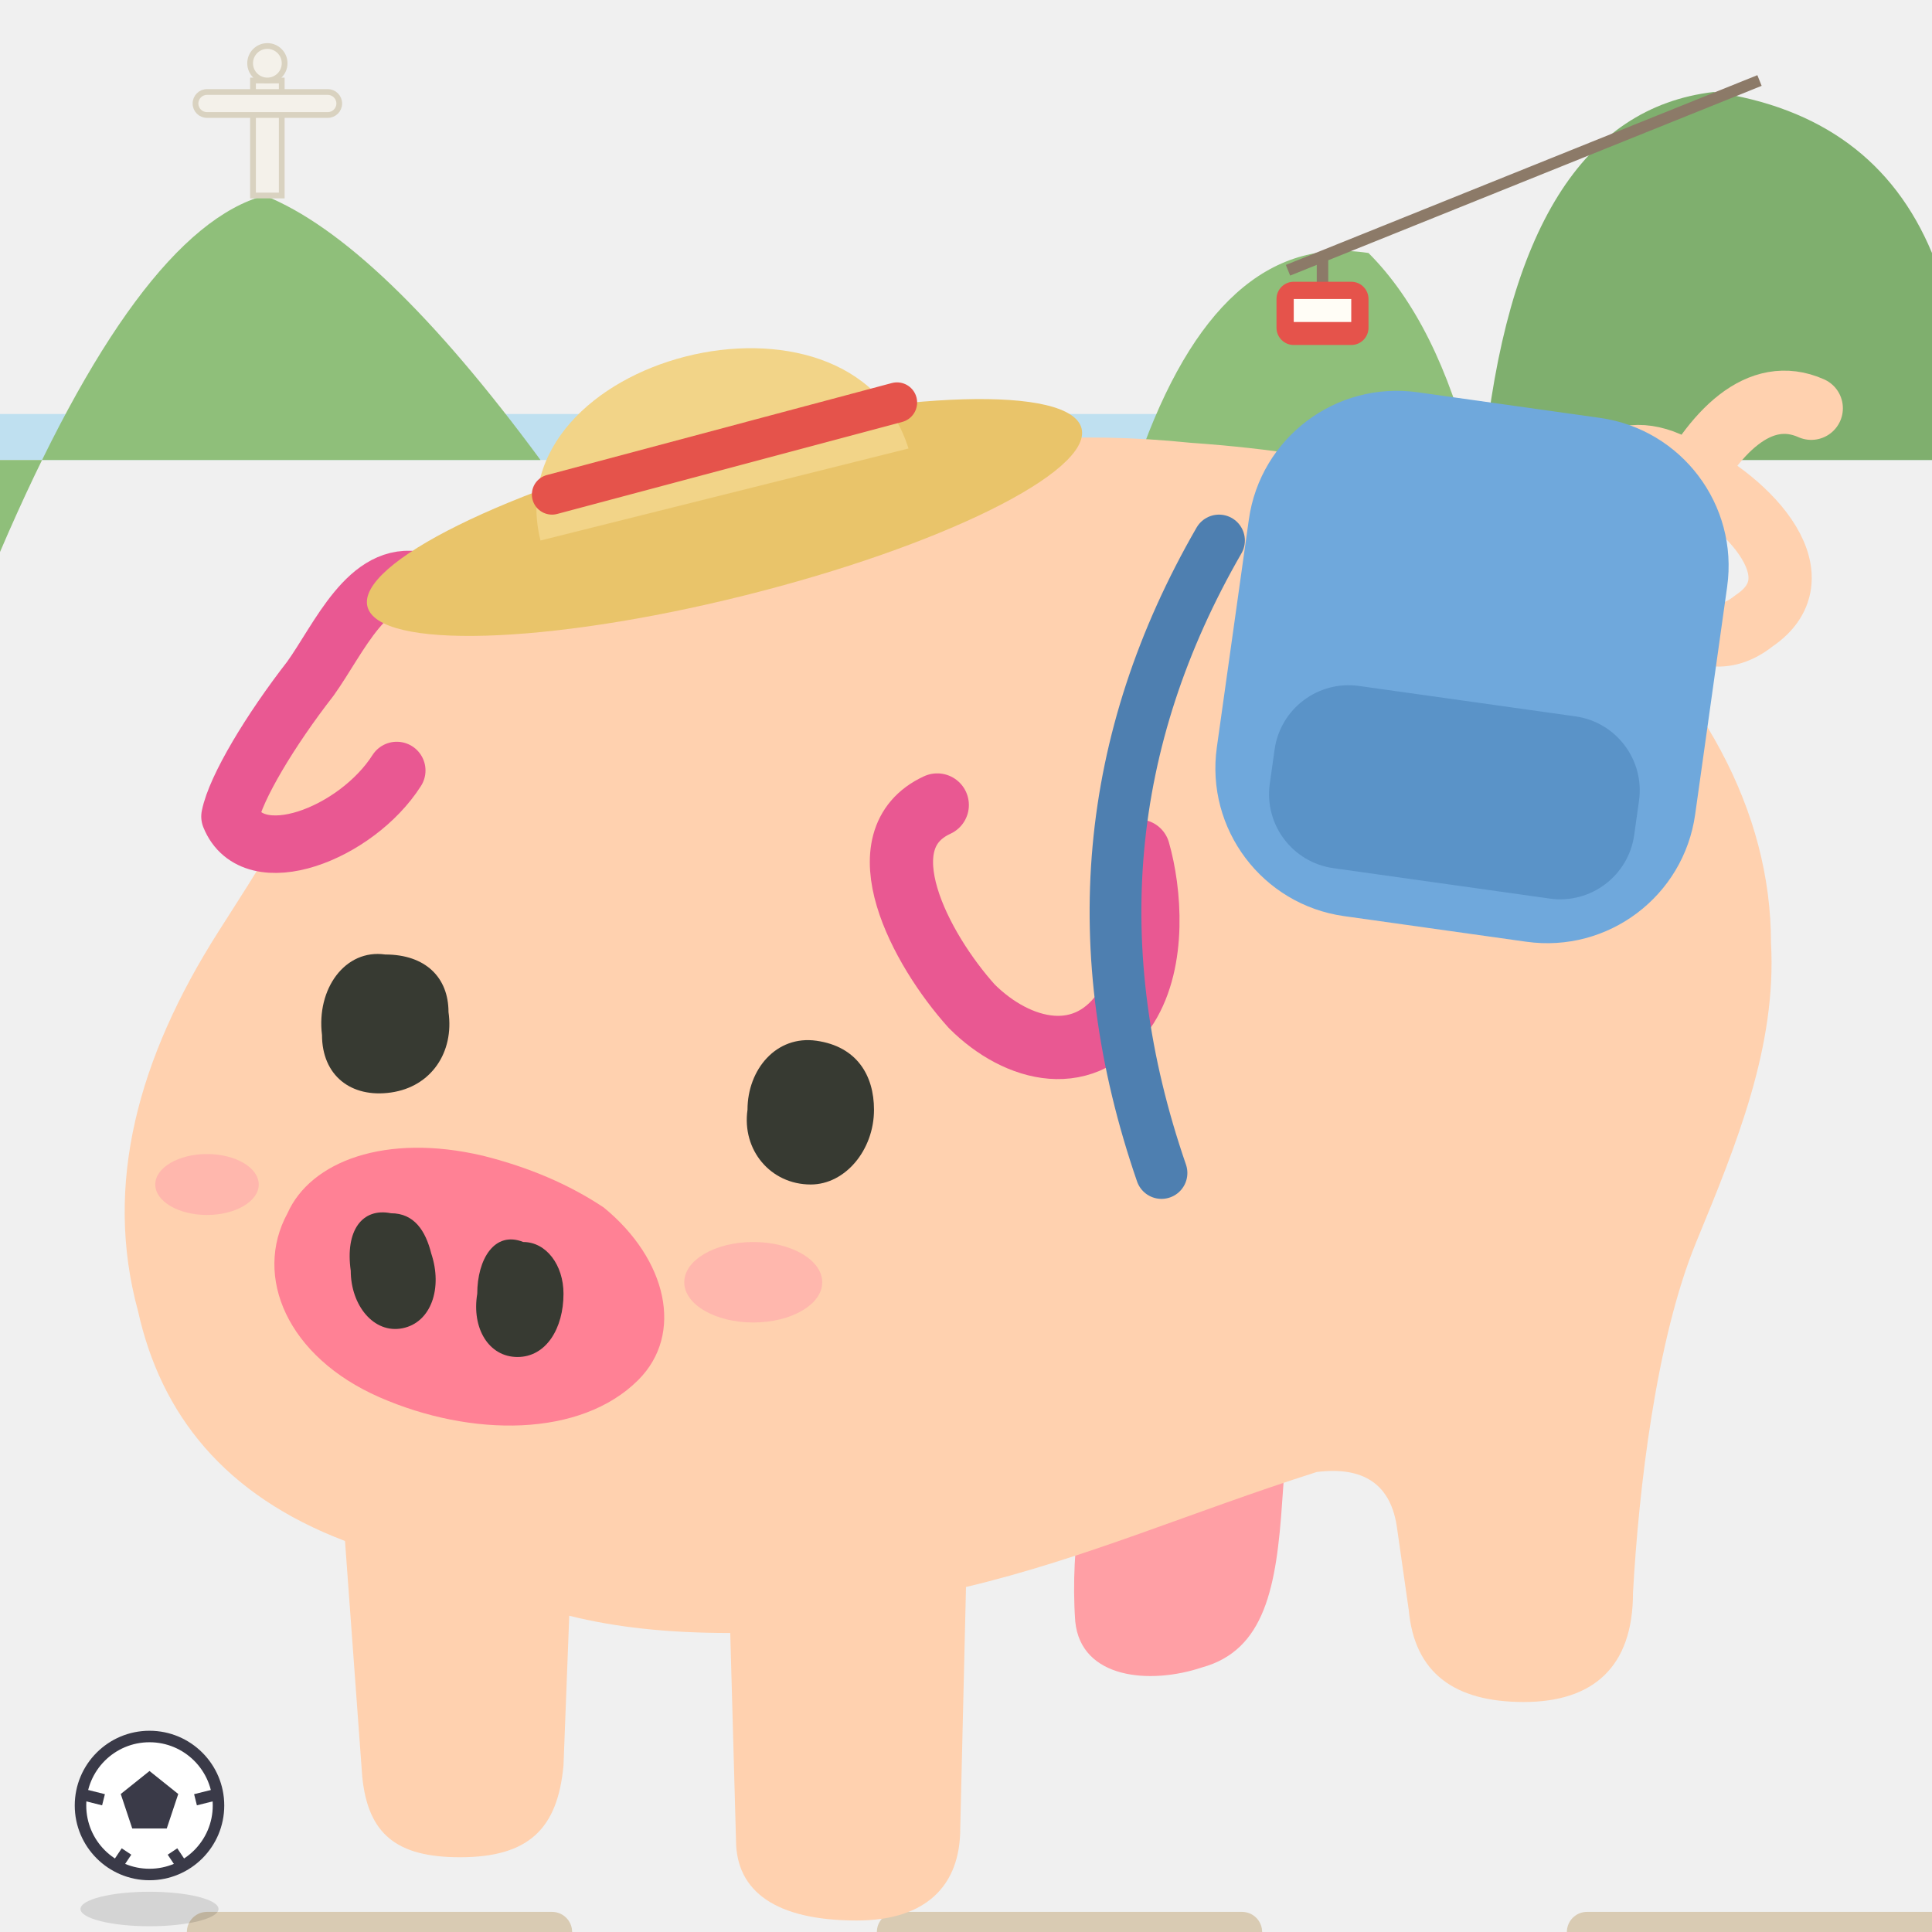
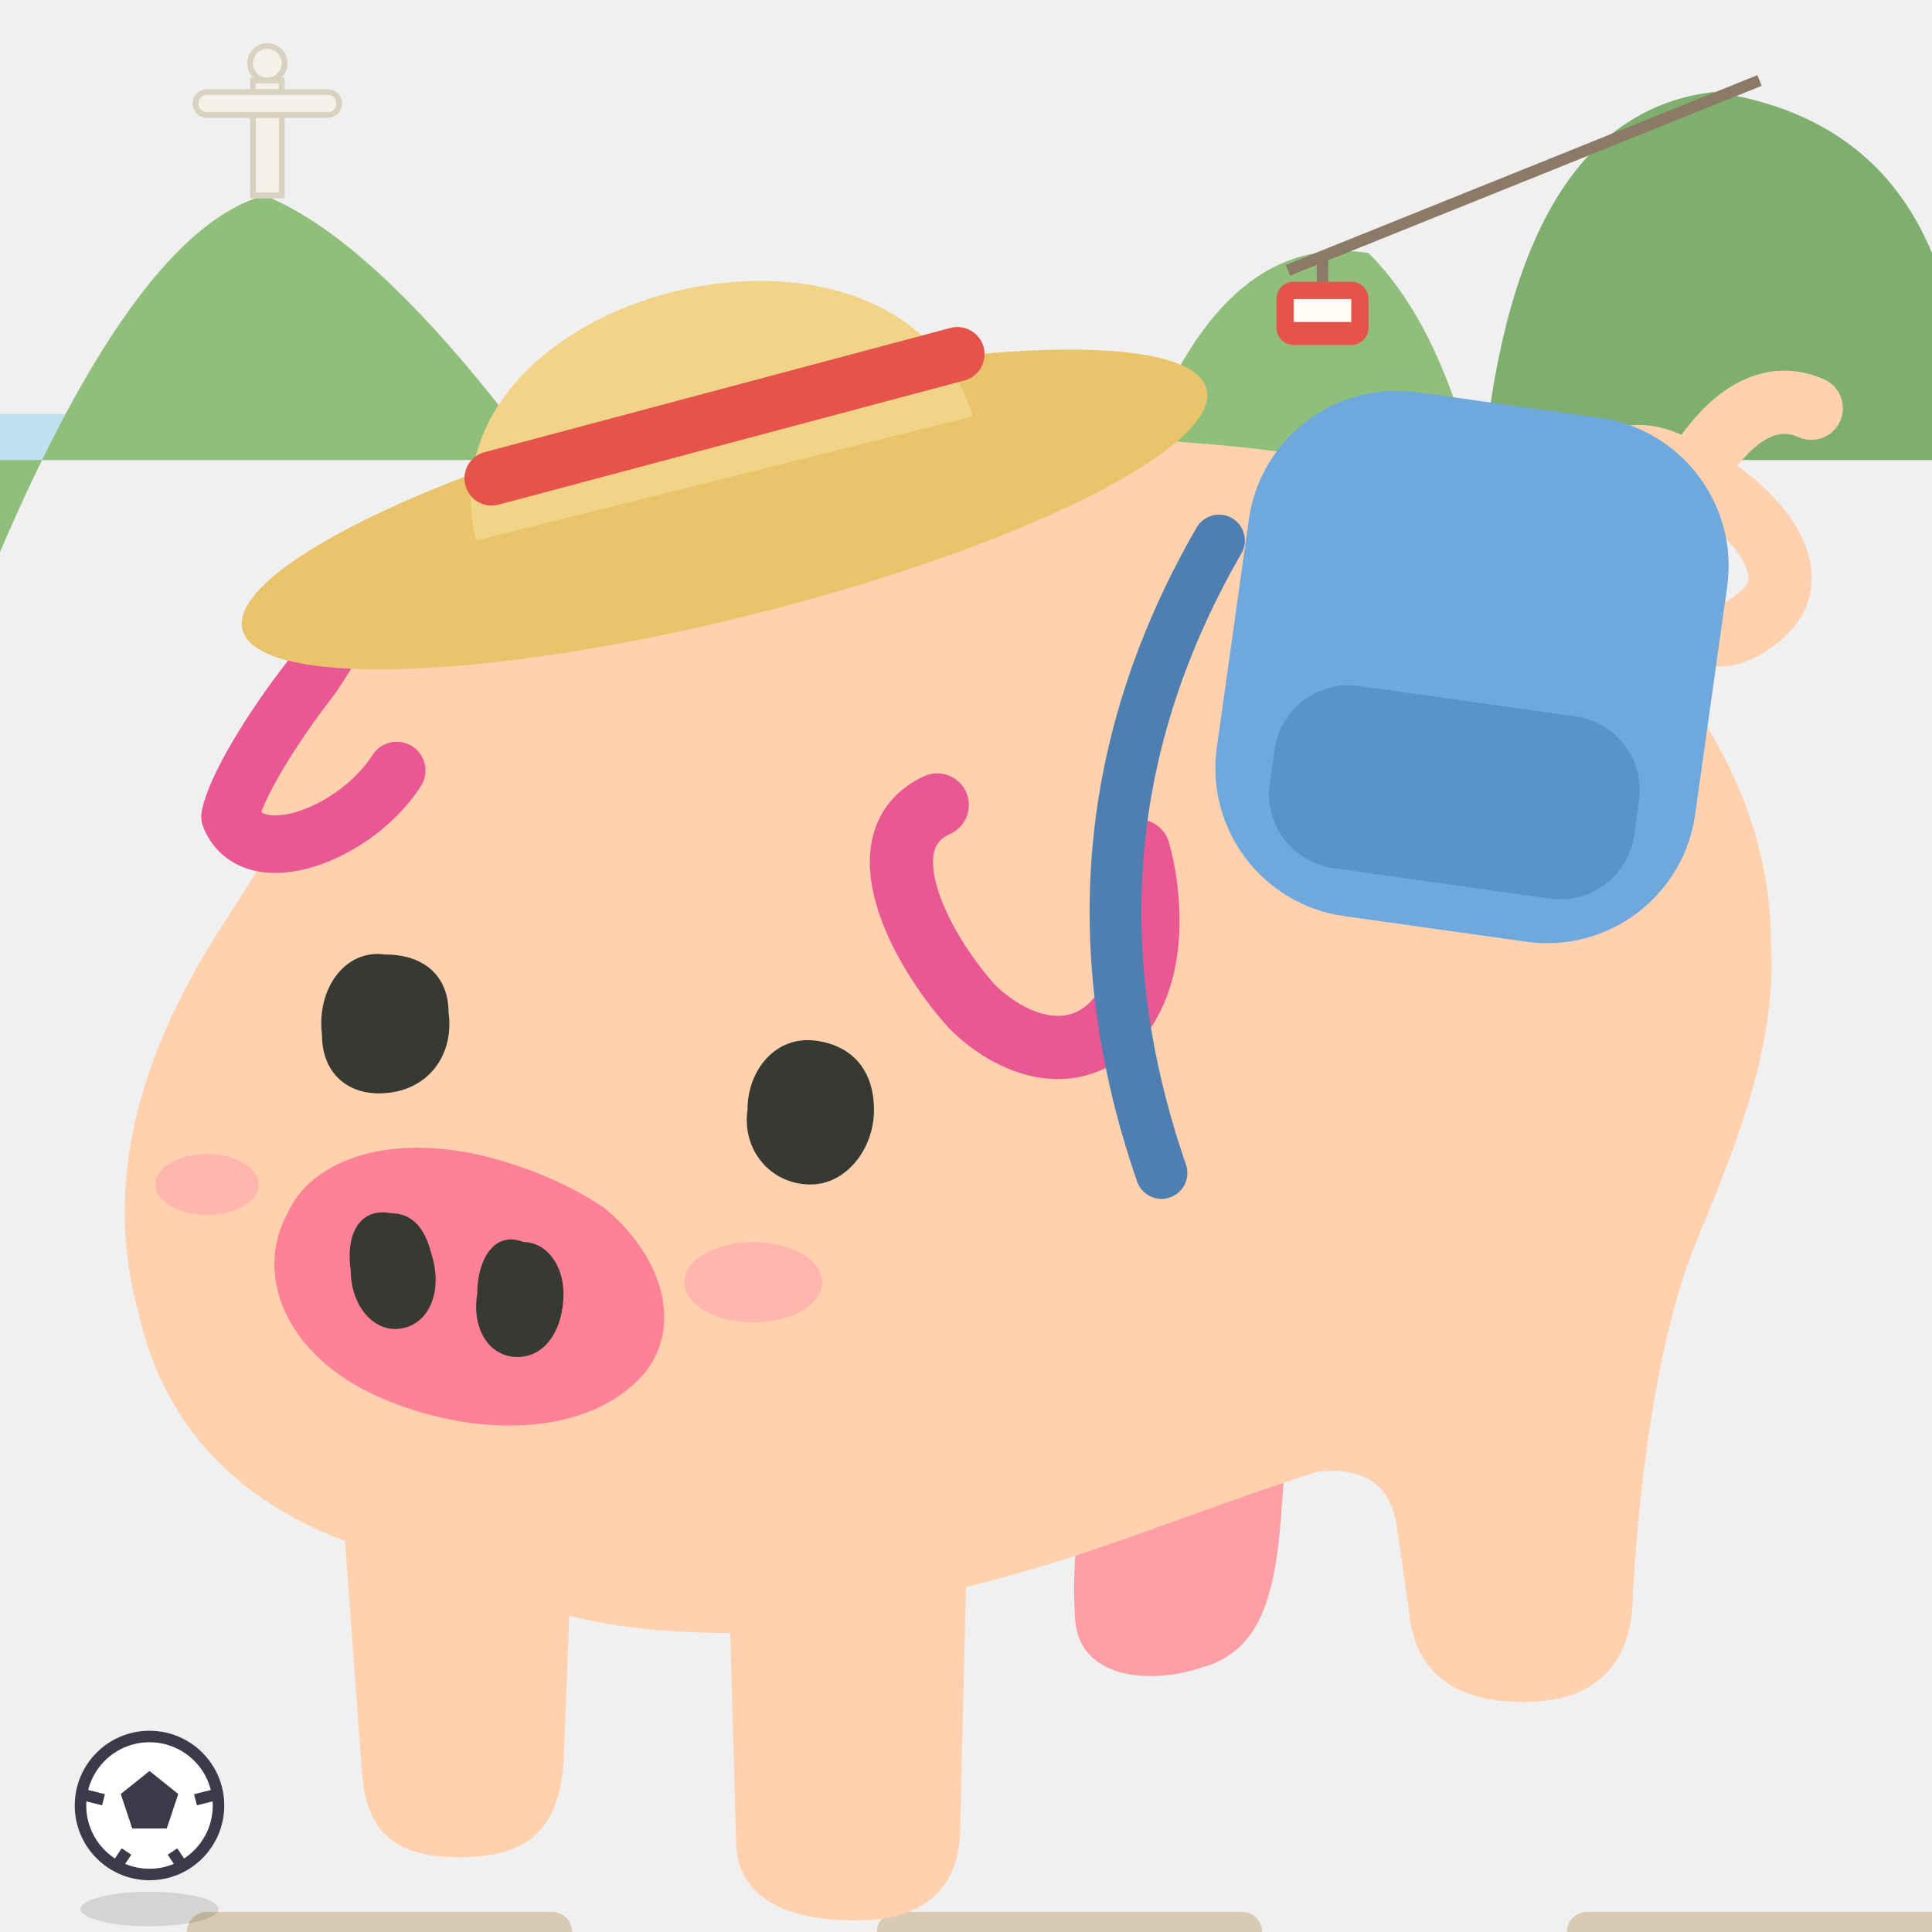
<svg xmlns="http://www.w3.org/2000/svg" viewBox="24 -36 336 336" width="128" height="128" role="img" aria-label="旅行 · 里约热内卢">
  <style>
    .eye{animation:blink 4.2s infinite;transform-box:fill-box;transform-origin:50% 50%}
    .tail{animation:wag 1.4s ease-in-out infinite;transform-origin:296px 64px}
    .ear2{animation:flick 5.2s ease-in-out infinite;transform-origin:205px 108px}
    @keyframes blink{0%,90%,100%{transform:scaleY(1)}93%{transform:scaleY(.1)}}
    @keyframes wag{50%{transform:rotate(14deg)}}
    @keyframes flick{0%,80%,100%{transform:rotate(0)}85%{transform:rotate(-12deg)}90%{transform:rotate(4deg)}}
    .walk{animation:walk .5s ease-in-out infinite;transform-origin:190px 298px}
    .road{animation:road 1.6s linear infinite}
    .tail{animation-duration:.5s}
    @keyframes walk{0%,100%{transform:translateY(0) rotate(0)}50%{transform:translateY(-8px) rotate(-1.5deg)}}
    @keyframes road{to{transform:translateX(120px)}}
    .car{animation:car 5s ease-in-out infinite}
    .ball{animation:ball .8s infinite}
    .shade{animation:shade .8s infinite;transform-box:fill-box;transform-origin:50% 50%}
    @keyframes car{0%,10%{transform:translate(0,0)}50%,60%{transform:translate(70px,-28px)}100%{transform:translate(0,0)}}
    @keyframes ball{0%,100%{transform:translateY(0);animation-timing-function:ease-out}50%{transform:translateY(-34px);animation-timing-function:ease-in}}
    @keyframes shade{0%,100%{transform:scale(1);animation-timing-function:ease-out}50%{transform:scale(.6);animation-timing-function:ease-in}}
    @media (prefers-reduced-motion:reduce){*{animation:none!important}}
  </style>
  <rect x="24" y="36" width="336" height="8" fill="#BFE0F0" />
  <path d="M24 60Q48 4 70 -2Q90 6 118 44H24Z" fill="#8FBF7A" />
  <g fill="#F4F1EA" stroke="#D9D2C0" stroke-width="1">
    <rect x="68" y="-22" width="5" height="20" />
    <rect x="58" y="-20" width="25" height="4" rx="2" />
    <circle cx="70.5" cy="-25" r="3" />
  </g>
  <path d="M222 44Q236 4 262 8Q274 20 280 44Z" fill="#8FBF7A" />
  <path d="M282 44Q288 -16 322 -20Q350 -16 360 8V44Z" fill="#7FAF6E" />
  <path d="M248 11L330 -22" fill="none" stroke="#8C7A68" stroke-width="2" />
  <g class="car">
    <path d="M254 9V14" fill="none" stroke="#8C7A68" stroke-width="2" />
    <rect x="246" y="13" width="16" height="11" rx="3" fill="#E5534B" />
    <rect x="249" y="16" width="10" height="4" fill="#FFFDF6" />
  </g>
  <g class="road">
    <path d="M-60 300H0M60 300H120M180 300H240M300 300H360M420 300H480" fill="none" stroke="#D9CBB3" stroke-width="7" stroke-linecap="round" />
  </g>
  <g class="walk">
    <g class="pig" stroke-linecap="round" stroke-linejoin="round">
      <path fill="#FF9FA5" d="M214 210C213 221 210 232 211 246C212 256 224 257 233 254C244 251 246 240 247 225L248 211Z" />
      <path class="tail" d="M294 62C298 47 305 40 315 45C327 50 341 64 329 72C319 80 309 67 316 51C322 39 330 31 339 35" fill="none" stroke="#FFD1AF" stroke-width="11" />
      <path fill="#FFD1AF" d="M110 70C155 46 192 37 231 41C259 43 279 48 298 64C320 83 332 105 332 128C333 146 326 163 319 180C312 197 309 223 308 241C308 254 301 260 289 260C277 260 270 255 269 244L267 230C266 222 261 219 253 220C231 227 213 235 192 240L191 282C191 292 185 298 173 298C159 298 152 293 152 284L151 248C140 248 131 247 123 245L122 271C121 282 116 287 104 287C93 287 88 283 87 273L84 232C63 224 52 210 48 192C42 170 48 148 62 126C69 115 75 106 80 94C87 79 96 68 110 70Z" />
      <path fill="#FFD1AF" d="M63 107C64 97 75 81 84 68C90 58 102 58 108 66L115 87L90 113Z" />
      <path class="ear1" d="M97 65C88 63 83 75 78 82C71 91 65 101 64 106C68 116 86 109 93 98" fill="none" stroke="#E95892" stroke-width="10" />
      <path class="ear2" d="M187 104C174 110 184 129 193 139C201 147 213 150 220 139C225 131 224 119 222 112" fill="none" stroke="#E95892" stroke-width="11" />
      <path class="eye" fill="#373A32" d="M91 130C84 129 79 136 80 144C80 151 85 155 92 154C99 153 103 147 102 140C102 134 98 130 91 130Z" />
      <path class="eye" fill="#373A32" d="M166 145C159 144 154 150 154 157C153 164 158 170 165 170C171 170 176 164 176 157C176 151 173 146 166 145Z" />
      <g class="snout">
        <path fill="#FF8195" d="M108 165C91 161 78 166 74 175C68 186 74 200 90 207C106 214 125 214 135 204C143 196 140 183 129 174C123 170 116 167 108 165Z" />
        <path fill="#373A32" d="M92 175C87 174 84 178 85 185C85 191 89 196 94 195C99 194 101 188 99 182C98 178 96 175 92 175Z" />
        <path fill="#373A32" d="M115 180C110 178 107 183 107 189C106 195 109 200 114 200C119 200 122 195 122 189C122 184 119 180 115 180Z" />
      </g>
      <ellipse class="blush" cx="155" cy="187" rx="12" ry="7" fill="#FFAFAC" opacity=".75" />
      <ellipse class="blush" cx="60" cy="170" rx="9" ry="5.3" fill="#FFAFAC" opacity=".75" />
      <g class="wear" data-occupies="head" />
      <path d="M236 58Q206 110 226 168" fill="none" stroke="#4E7FB0" stroke-width="9" />
      <rect x="238" y="34" width="84" height="92" rx="26" fill="#6FA8DC" transform="rotate(8 280 80)" />
      <rect x="248" y="86" width="64" height="32" rx="13" fill="#5A93C8" transform="rotate(8 280 80)" />
-       <ellipse cx="150" cy="54" rx="64" ry="14" fill="#E9C46A" transform="rotate(-14 150 54)" />
-       <path d="M118 58C110 26 172 10 182 42Z" fill="#F2D488" />
-       <path d="M120 50L180 34" fill="none" stroke="#E5534B" stroke-width="7" />
+       <g transform="translate(150 58) scale(1.35) translate(-150 -58)">
+         <ellipse cx="150" cy="54" rx="64" ry="14" fill="#E9C46A" transform="rotate(-14 150 54)" />
+         <path d="M118 58C110 26 172 10 182 42Z" fill="#F2D488" />
+         <path d="M120 50L180 34" fill="none" stroke="#E5534B" stroke-width="7" />
+       </g>
    </g>
  </g>
  <ellipse class="shade" cx="50" cy="296" rx="12" ry="3" fill="#000000" opacity=".12" />
  <g class="ball">
    <circle cx="50" cy="278" r="12" fill="#FFFFFF" stroke="#3A3A48" stroke-width="2" />
    <path d="M50 272l5 4-2 6h-6l-2-6Z" fill="#3A3A48" />
    <path d="M38 276l4 1M62 276l-4 1M44 289l2-3M56 289l-2-3" fill="none" stroke="#3A3A48" stroke-width="2" />
  </g>
</svg>
